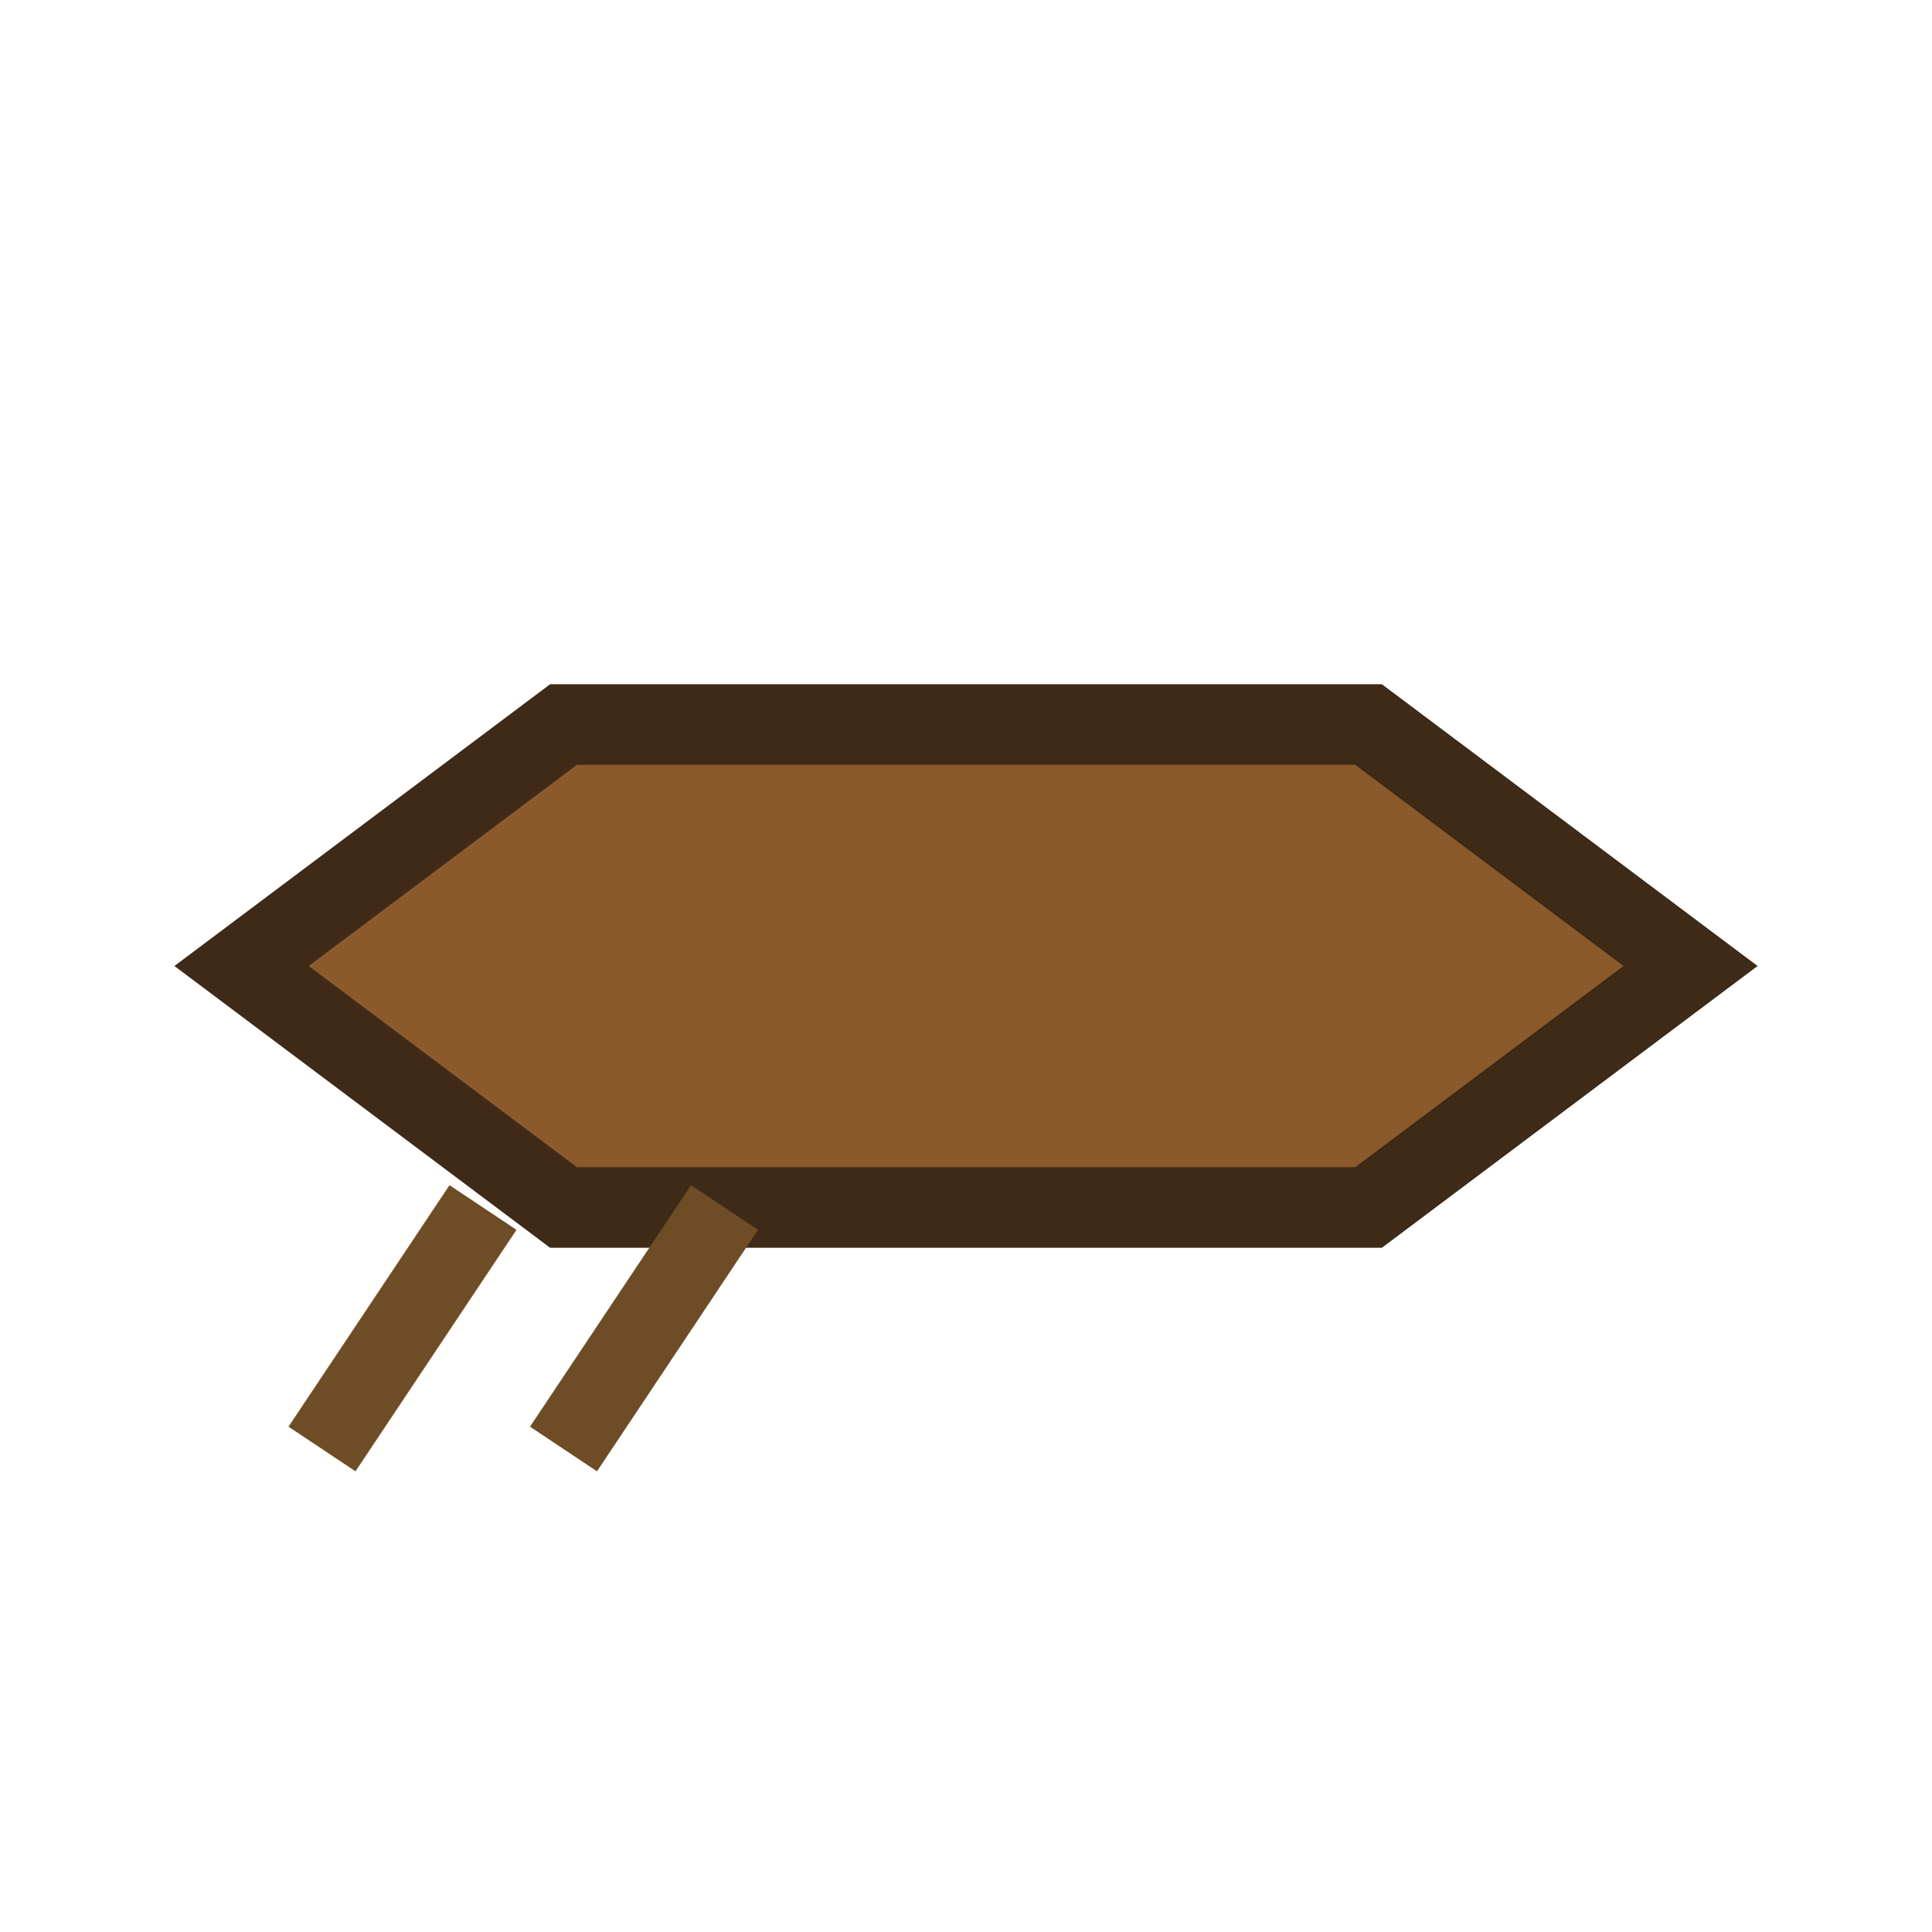
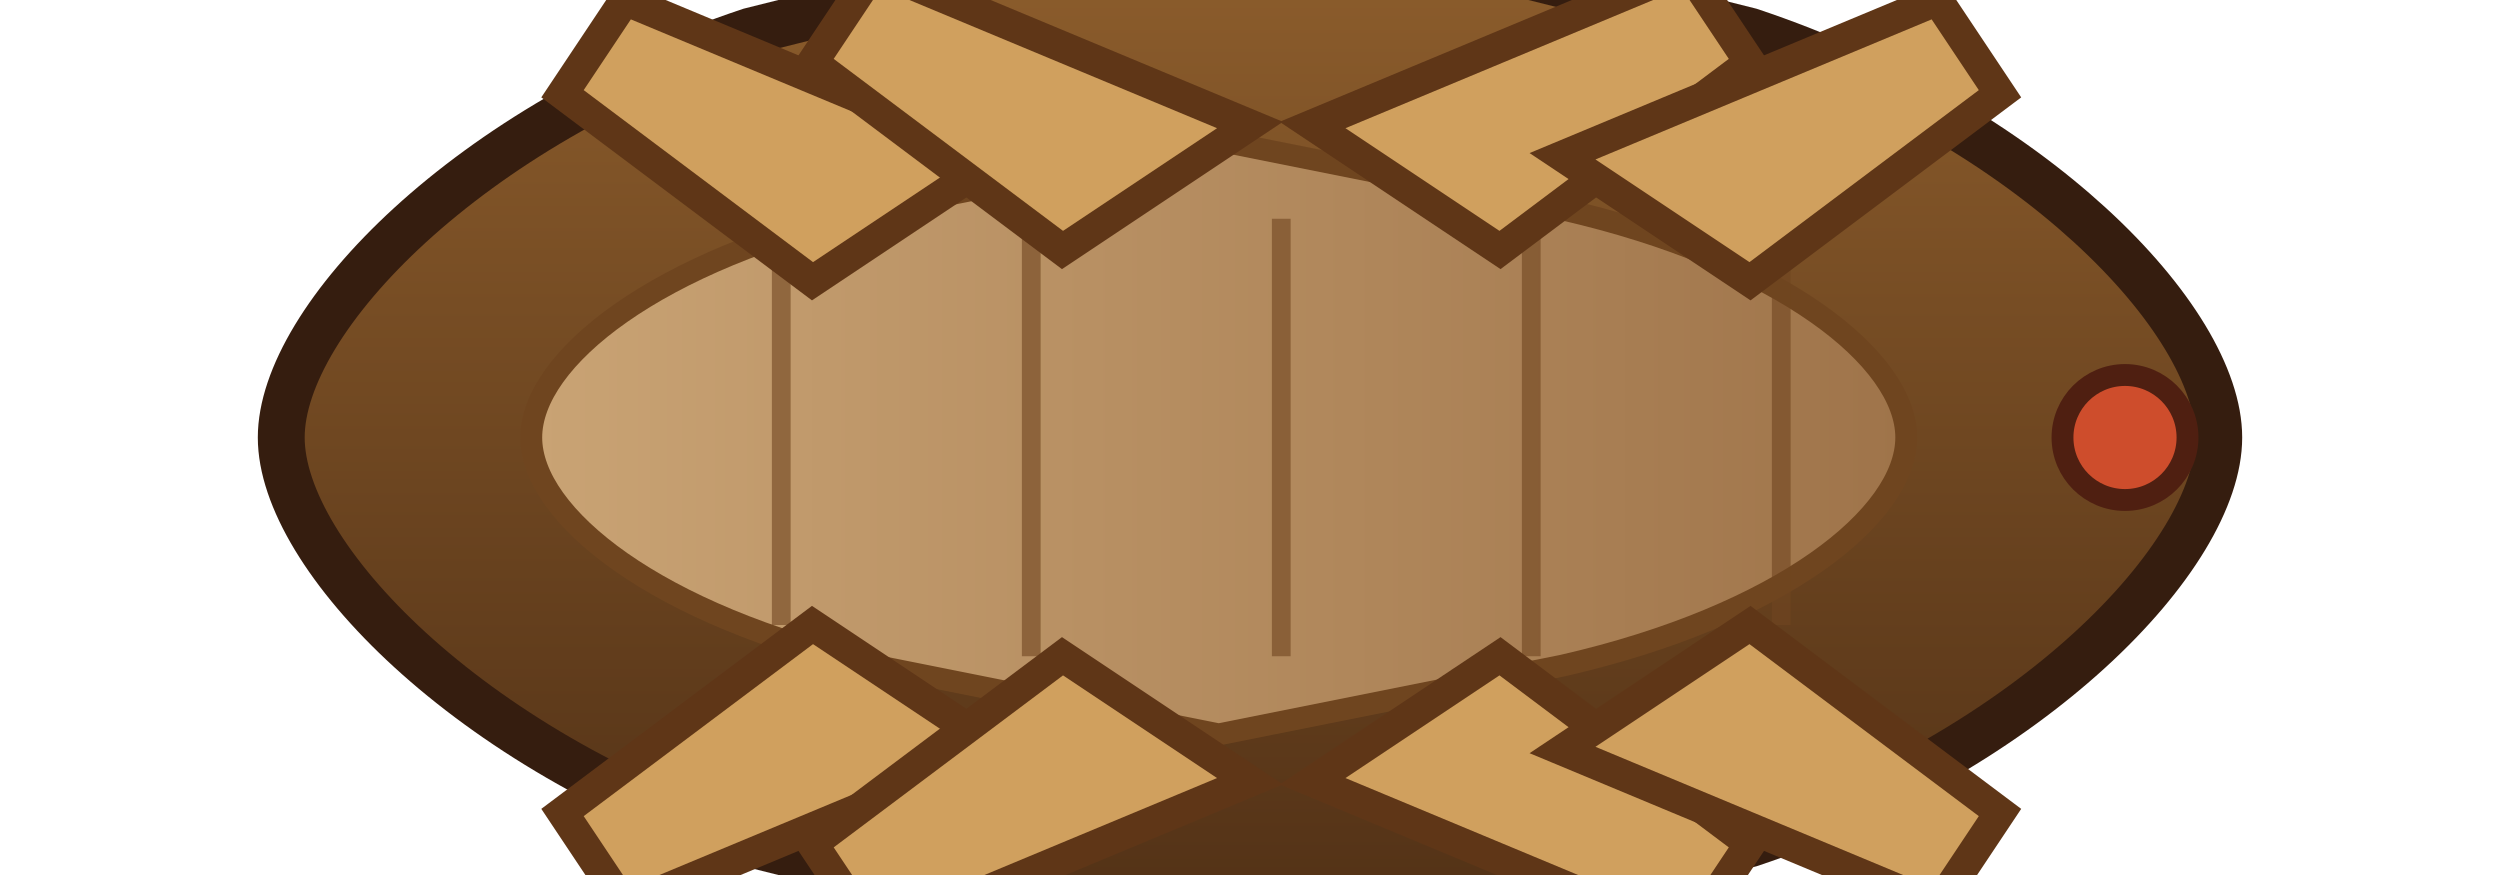
- <svg xmlns="http://www.w3.org/2000/svg" viewBox="0 0 48 48">
-   <polygon points="6,24 14,18 34,18 42,24 34,30 14,30" fill="#8a5a2b" stroke="#3e2a16" stroke-width="2" />
-   <line x1="12" y1="30" x2="8" y2="36" stroke="#6e4d26" stroke-width="2" />
-   <line x1="18" y1="30" x2="14" y2="36" stroke="#6e4d26" stroke-width="2" />
+ <svg xmlns="http://www.w3.org/2000/svg" viewBox="0 0 160 56">
+   <defs>
+     <linearGradient id="enemy-oared-hull" x1="0" y1="0" x2="0" y2="1">
+       <stop offset="0" stop-color="#8f5f2d" />
+       <stop offset="1" stop-color="#4f2f15" />
+     </linearGradient>
+     <linearGradient id="enemy-oared-deck" x1="0" y1="0" x2="1" y2="0">
+       <stop offset="0" stop-color="#c9a374" />
+       <stop offset="1" stop-color="#9f744a" />
+     </linearGradient>
+   </defs>
+   <path d="M18 28c0-7.6 12-20 30-26l32-8 32 8c18 6 30 18.4 30 26s-12 20-30 26l-32 8-32-8c-18-6-30-18.4-30-26z" fill="url(#enemy-oared-hull)" stroke="#351d0f" stroke-width="3" />
+   <path d="M34 28c0-5 8-11.4 22-14.6l22-4.4 22 4.4c14 3.2 22 9.6 22 14.6s-8 11.4-22 14.6l-22 4.4-22-4.4c-14-3.2-22-9.6-22-14.6z" fill="url(#enemy-oared-deck)" stroke="#6f451f" stroke-width="1.4" />
+   <g stroke="#6f451f" stroke-width="1.2" opacity="0.6">
+     <line x1="50" y1="16" x2="50" y2="40" />
+     <line x1="66" y1="14" x2="66" y2="42" />
+     <line x1="82" y1="14" x2="82" y2="42" />
+     <line x1="98" y1="14" x2="98" y2="42" />
+     <line x1="114" y1="16" x2="114" y2="40" />
+   </g>
+   <g fill="#d0a05e" stroke="#5f3617" stroke-width="2">
+     <path d="M52 18l-16 -12 4 -6 24 10z" />
+     <path d="M68 16l-16 -12 4 -6 24 10z" />
+     <path d="M96 16l16 -12-4 -6-24 10z" />
+     <path d="M112 18l16 -12-4 -6-24 10z" />
+     <path d="M52 40l-16 12 4 6 24-10z" />
+     <path d="M68 42l-16 12 4 6 24-10z" />
+     <path d="M96 42l16 12-4 6-24-10z" />
+     <path d="M112 40l16 12-4 6-24-10z" />
+   </g>
+   <circle cx="136" cy="28" r="4" fill="#ce4d2c" stroke="#4f1f11" stroke-width="1.4" />
</svg>
